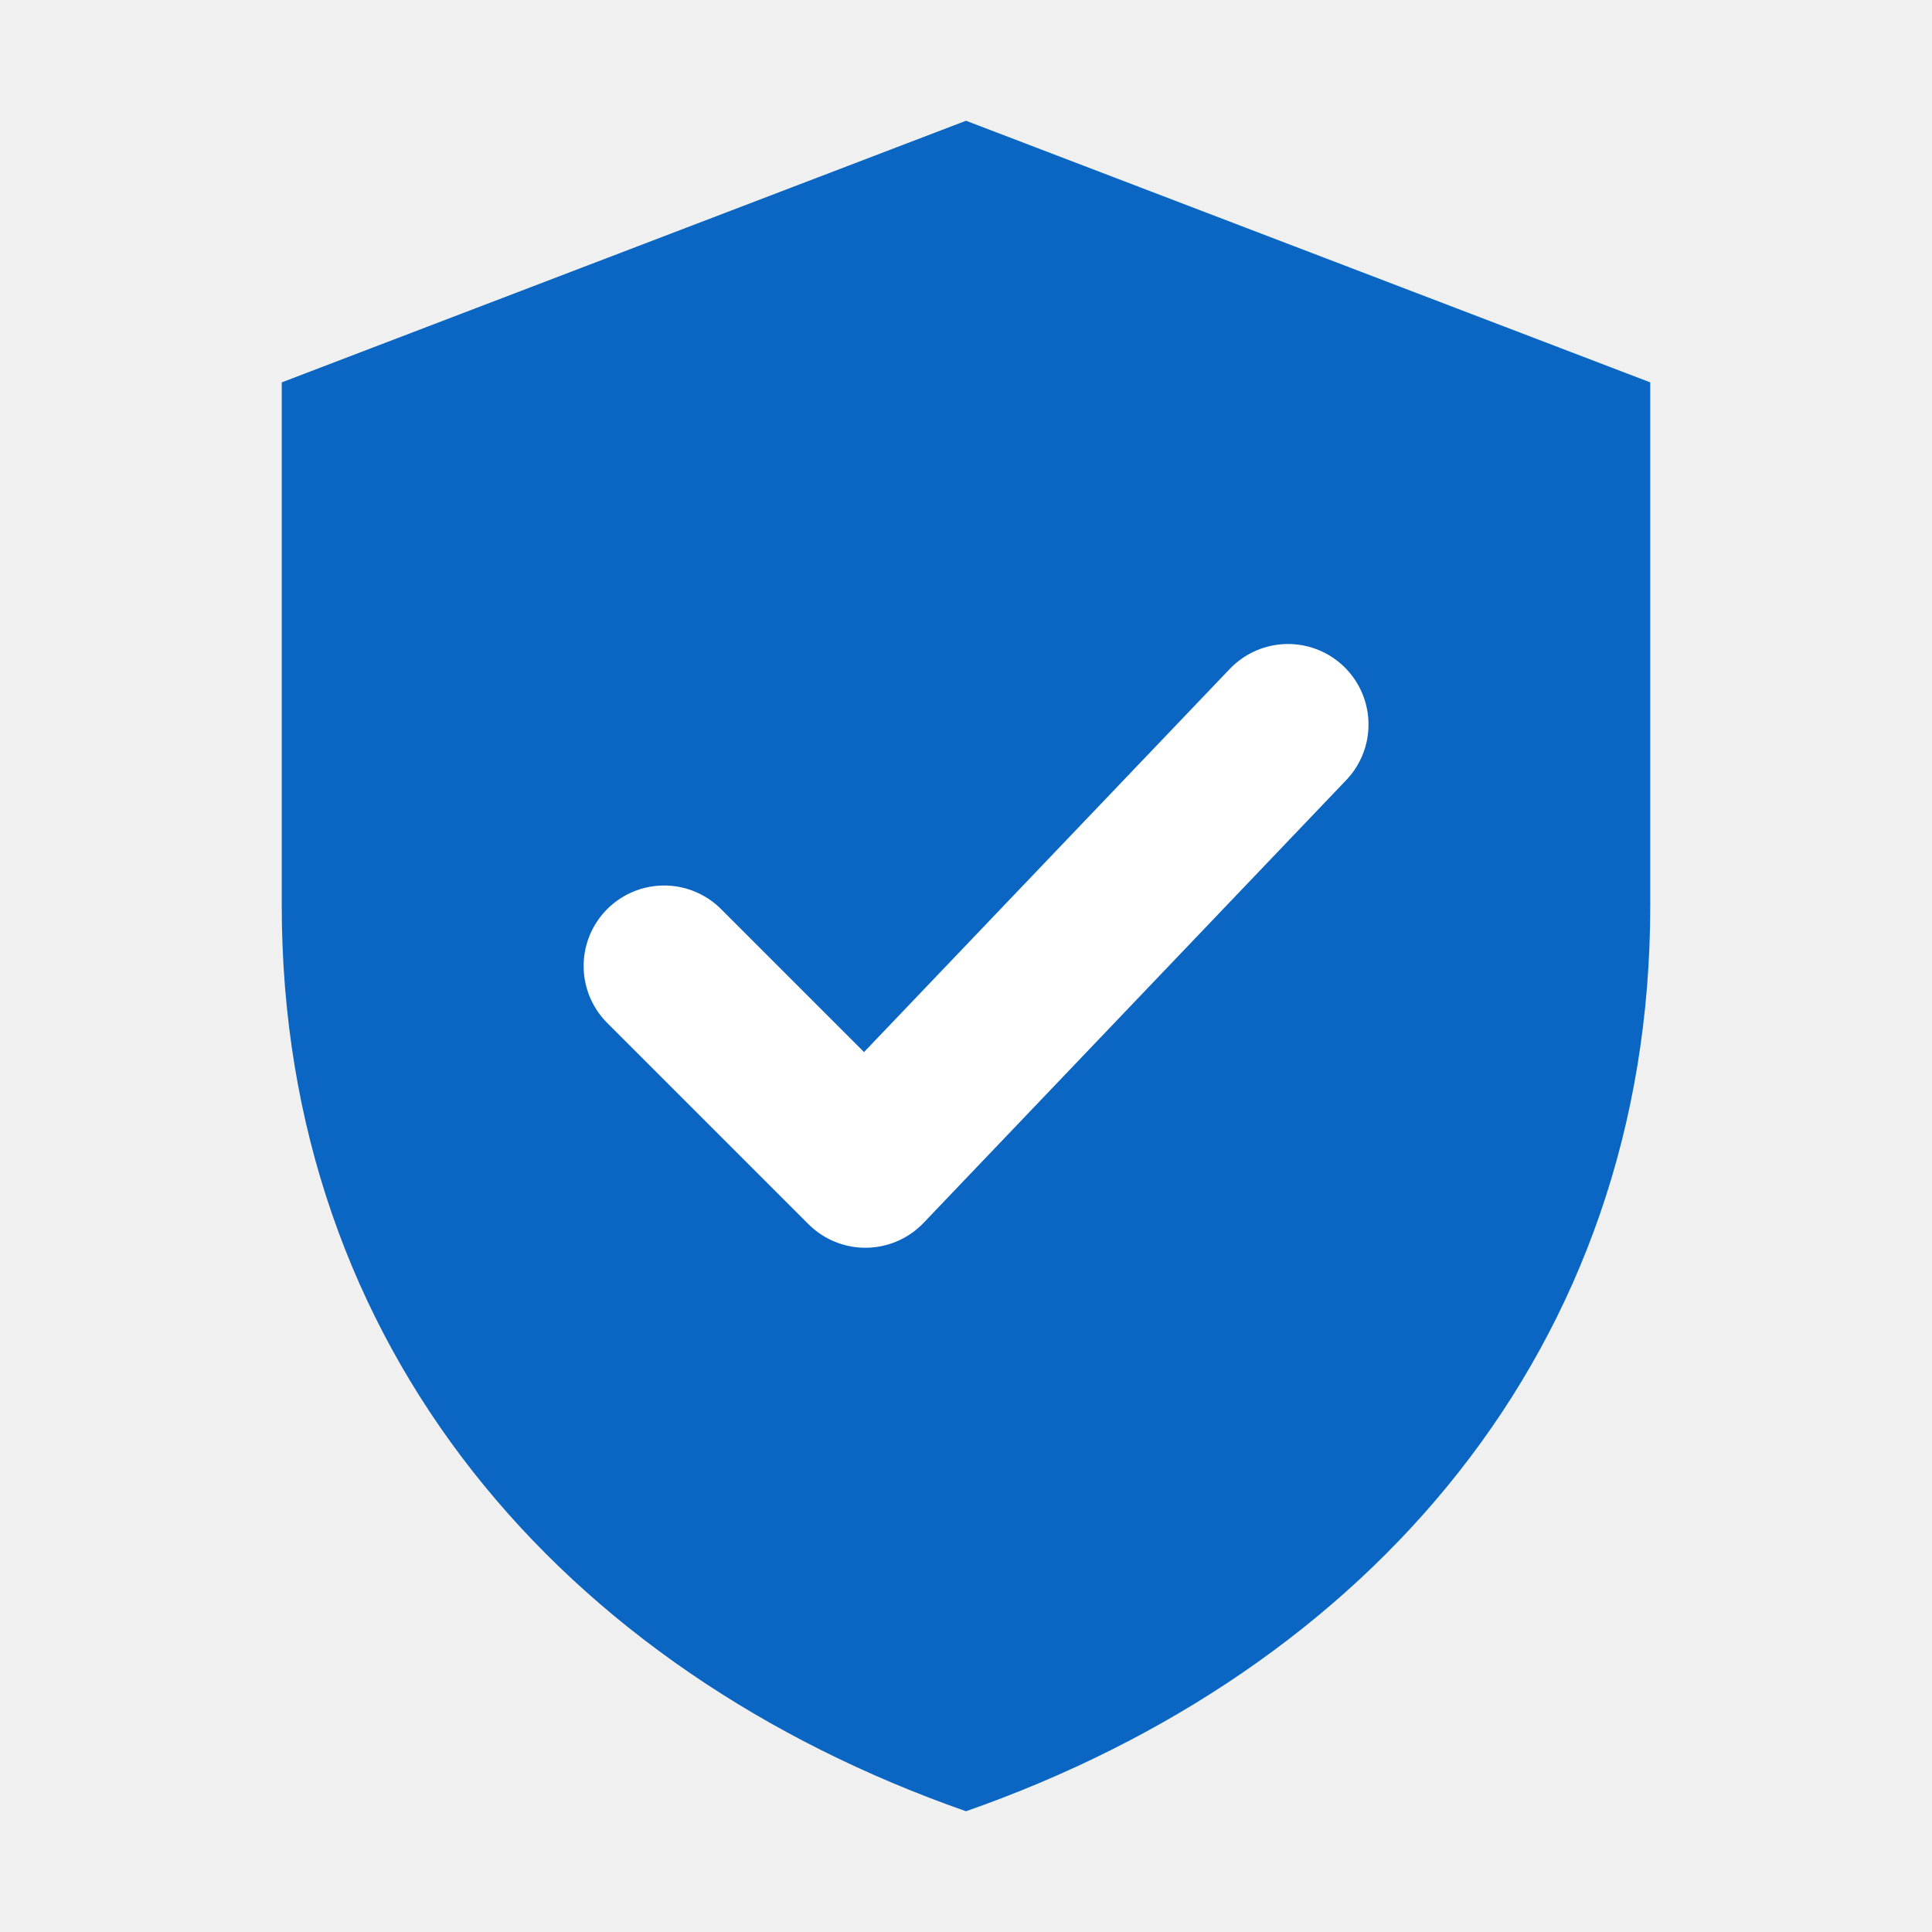
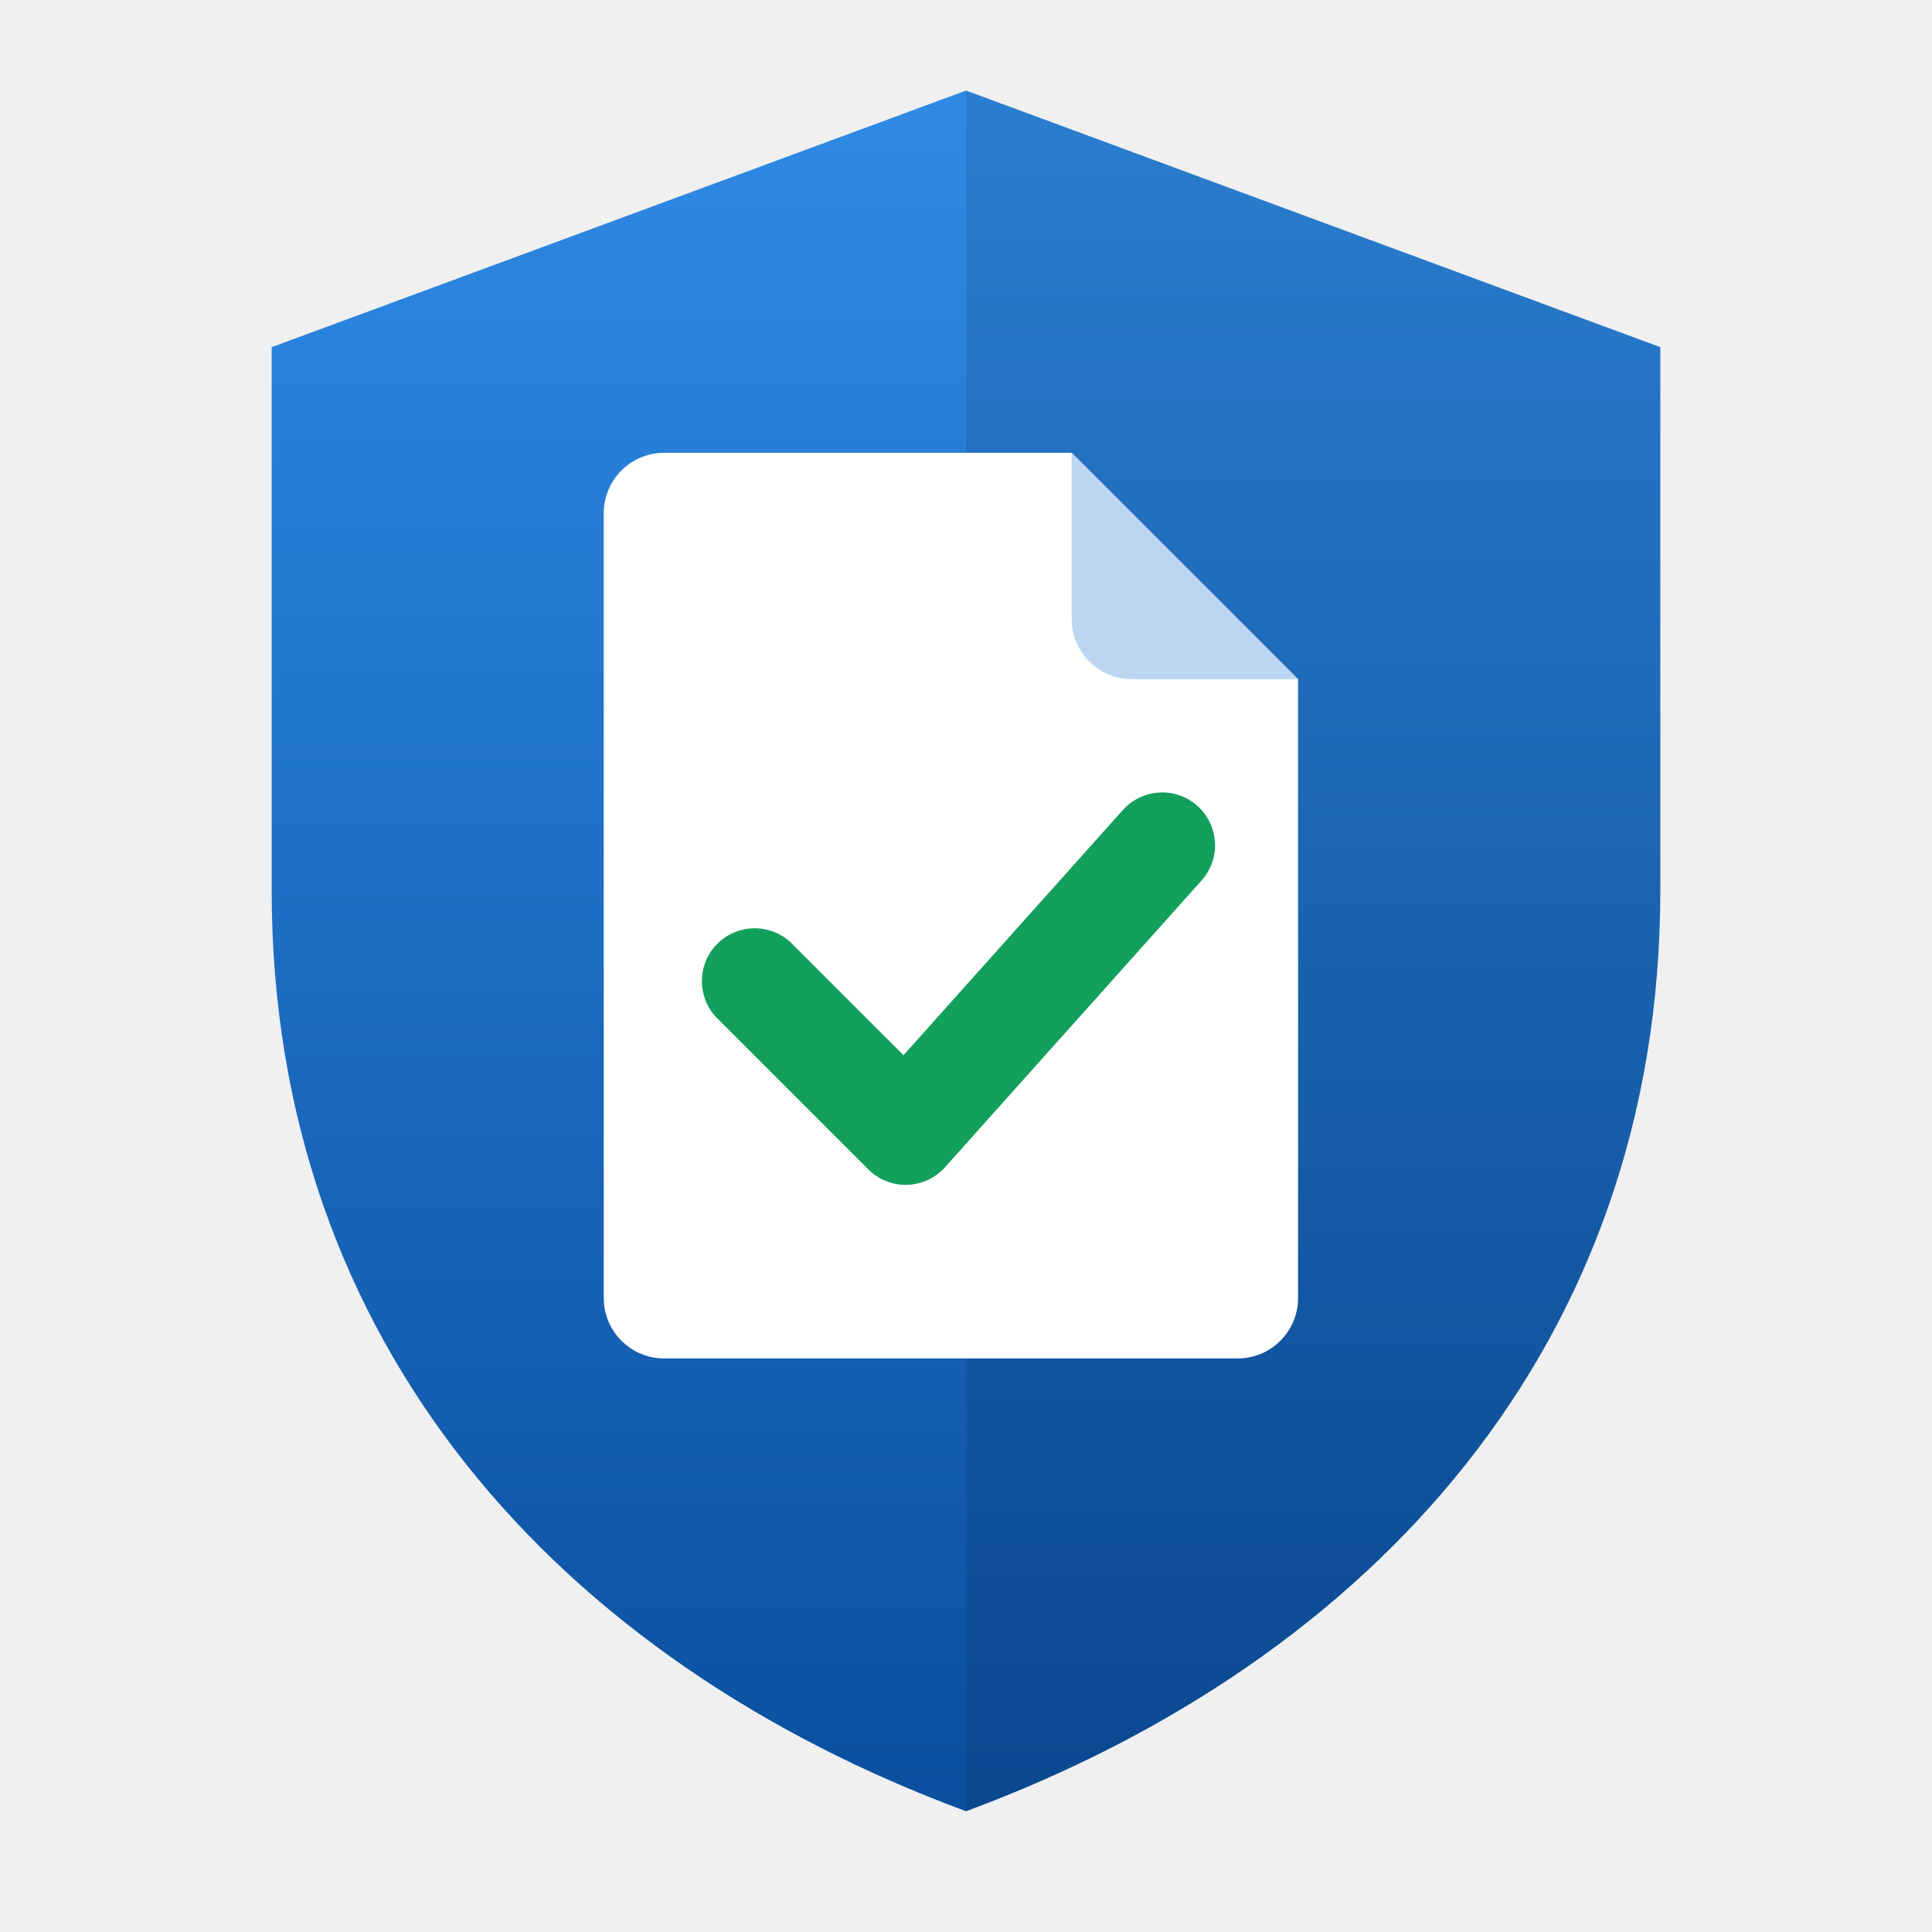
- <svg xmlns="http://www.w3.org/2000/svg" viewBox="0 0 96 96">
-   <path d="M48 6 14 19v26c0 22 14 38 34 45 20-7 34-23 34-45V19L48 6z" fill="#0a66c2" />
-   <path d="m33 48 10 10 21-22" fill="none" stroke="#fff" stroke-width="8" stroke-linecap="round" stroke-linejoin="round" />
+ <svg xmlns="http://www.w3.org/2000/svg" viewBox="0 0 128 128">
+   <defs>
+     <linearGradient id="shield" x1="0" y1="0" x2="0" y2="1">
+       <stop offset="0" stop-color="#2f8be6" />
+       <stop offset="1" stop-color="#0a4f9e" />
+     </linearGradient>
+   </defs>
+   <path d="M64 6 18 23v36c0 30 19 51 46 61 27-10 46-31 46-61V23L64 6z" fill="url(#shield)" />
+   <path d="M64 6v114c27-10 46-31 46-61V23L64 6z" fill="#000" opacity=".1" />
+   <path d="M44 30h27l15 15v41a4 4 0 0 1-4 4H44a4 4 0 0 1-4-4V34a4 4 0 0 1 4-4z" fill="#fff" />
+   <path d="M71 30v11a4 4 0 0 0 4 4h11z" fill="#bcd6f2" />
+   <path d="m50 65 10 10 17-19" fill="none" stroke="#12a05c" stroke-width="7" stroke-linecap="round" stroke-linejoin="round" />
</svg>
